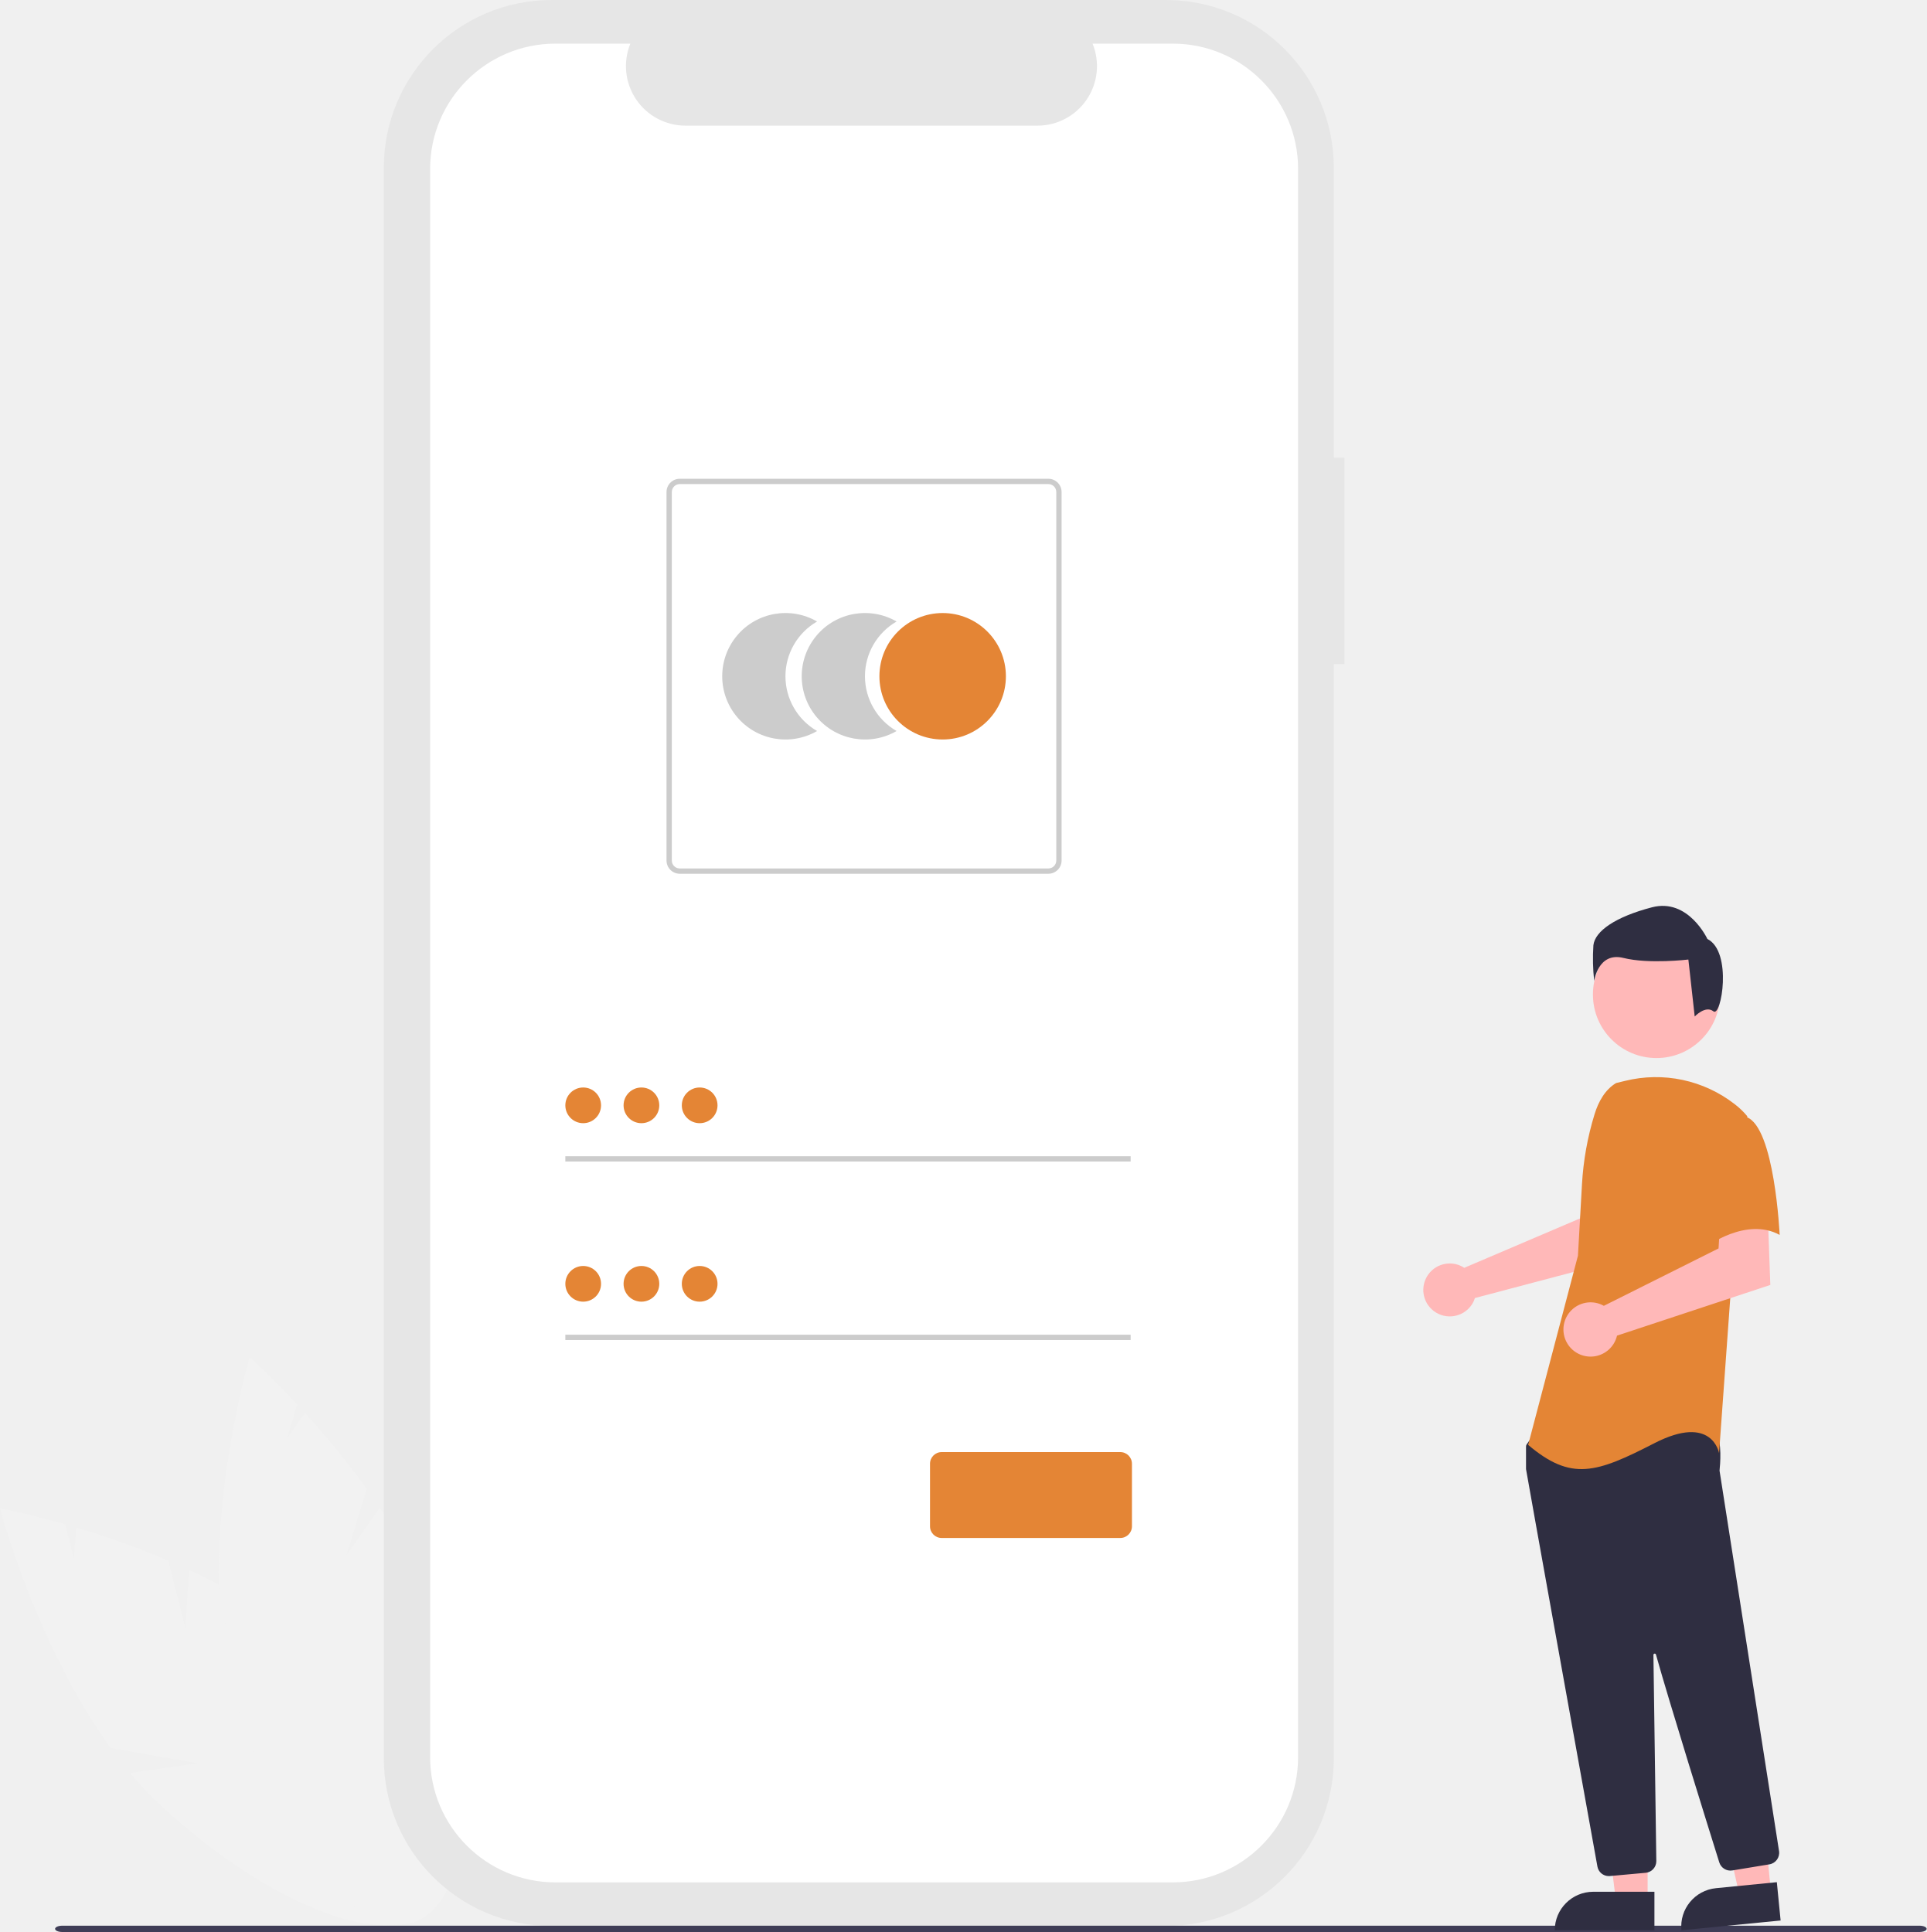
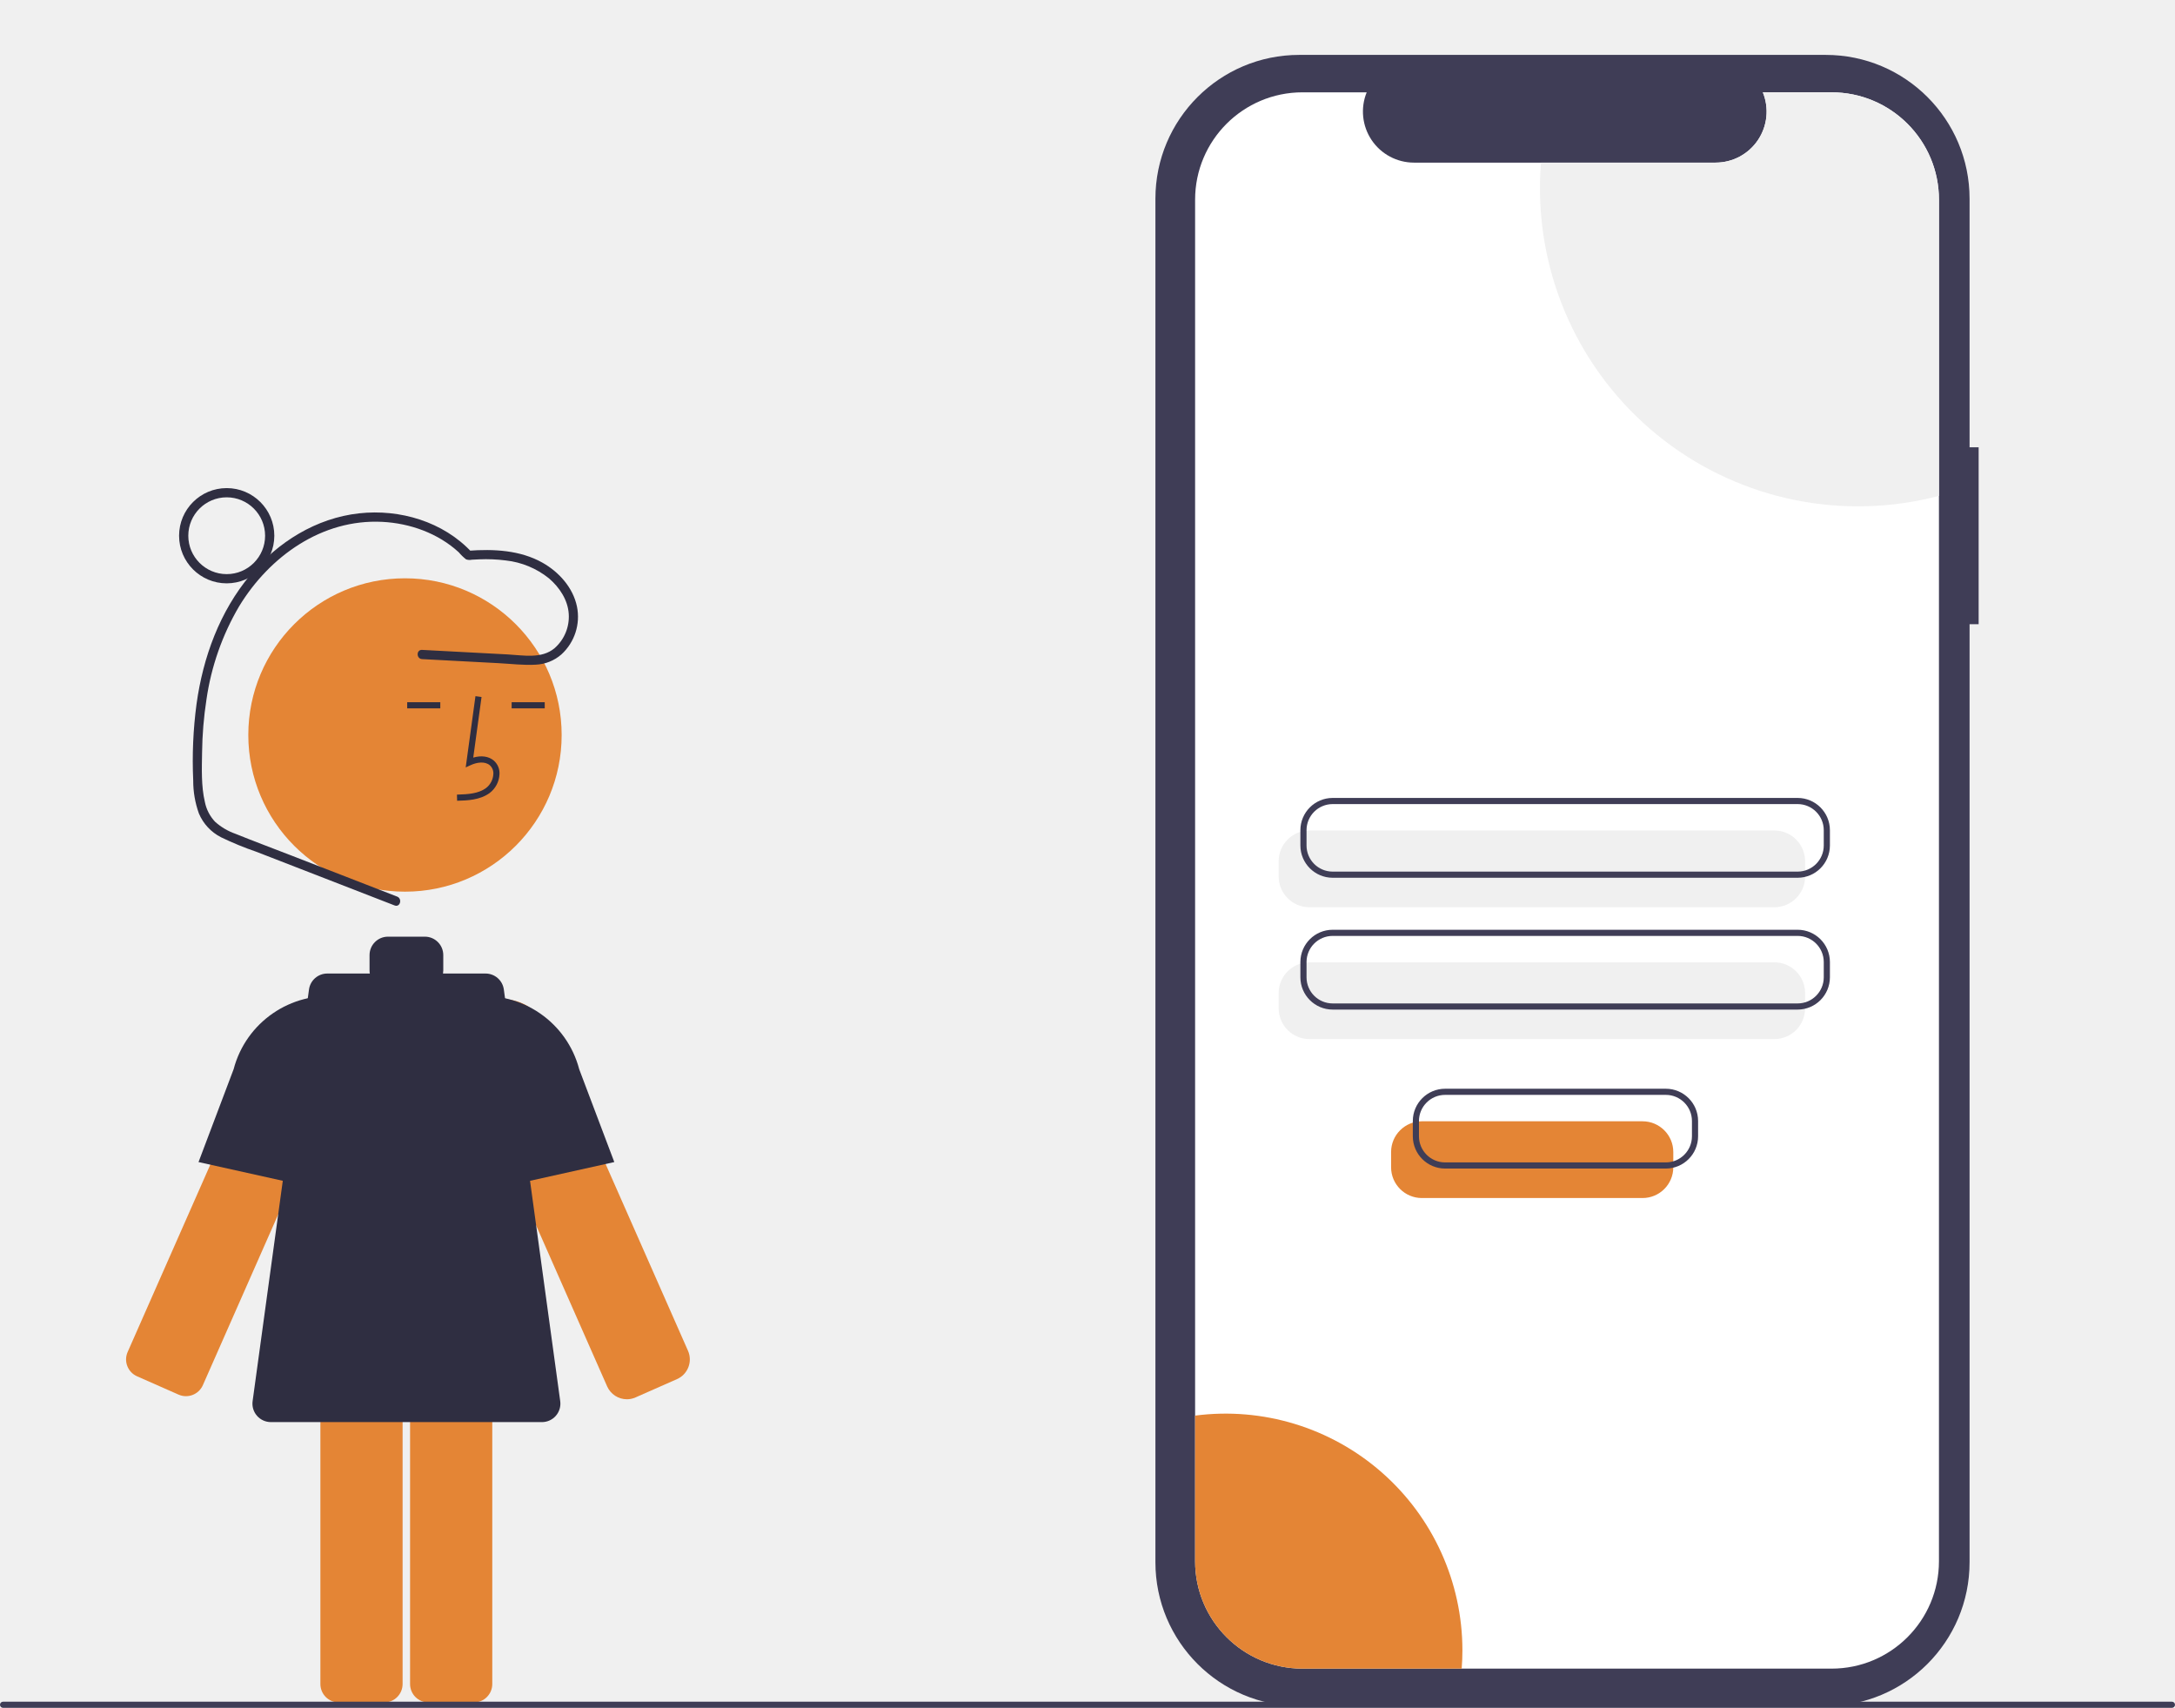
- <svg xmlns="http://www.w3.org/2000/svg" data-name="Layer 1" width="744.848" height="747.077" viewBox="0 0 744.848 747.077">
-   <path id="fa3b9e12-7275-481e-bee9-64fd9595a50d-1279" data-name="Path 1" d="M299.205,705.809l-6.56-25.872a335.967,335.967,0,0,0-35.643-12.788l-.828,12.024-3.358-13.247c-15.021-4.294-25.24-6.183-25.24-6.183s13.8,52.489,42.754,92.617l33.734,5.926-26.207,3.779a135.926,135.926,0,0,0,11.719,12.422c42.115,39.092,89.024,57.028,104.773,40.06s-5.625-62.412-47.74-101.5c-13.056-12.119-29.457-21.844-45.875-29.5Z" transform="translate(-227.576 -76.46149)" fill="#f2f2f2" />
-   <path id="bde08021-c30f-4979-a9d8-cb90b72b5ca2-1280" data-name="Path 2" d="M361.591,677.706l7.758-25.538a335.94,335.94,0,0,0-23.9-29.371l-6.924,9.865,3.972-13.076c-10.641-11.436-18.412-18.335-18.412-18.335s-15.315,52.067-11.275,101.384l25.815,22.51-24.392-10.312a135.919,135.919,0,0,0,3.614,16.694c15.846,55.234,46.731,94.835,68.983,88.451s27.446-56.335,11.6-111.569c-4.912-17.123-13.926-33.926-24.023-48.965Z" transform="translate(-227.576 -76.46149)" fill="#f2f2f2" />
-   <path id="b3ac2088-de9b-4f7f-bc99-0ed9705c1a9d-1281" data-name="Path 22" d="M747.327,253.445h-4.092v-112.1a64.883,64.883,0,0,0-64.883-64.883H440.845a64.883,64.883,0,0,0-64.883,64.883v615a64.883,64.883,0,0,0,64.883,64.883H678.352a64.883,64.883,0,0,0,64.882-64.883v-423.105h4.092Z" transform="translate(-227.576 -76.46149)" fill="#e6e6e6" />
-   <path id="b2715b96-3117-487c-acc0-20904544b5b7-1282" data-name="Path 23" d="M680.97,93.335h-31a23.02,23.02,0,0,1-21.316,31.714H492.589a23.02,23.02,0,0,1-21.314-31.714H442.319a48.454,48.454,0,0,0-48.454,48.454v614.107a48.454,48.454,0,0,0,48.454,48.454H680.97a48.454,48.454,0,0,0,48.454-48.454h0V141.788a48.454,48.454,0,0,0-48.454-48.453Z" transform="translate(-227.576 -76.46149)" fill="#fff" />
-   <path id="b06d66ec-6c84-45dd-8c27-1263a6253192-1283" data-name="Path 6" d="M531.234,337.965a24.437,24.437,0,0,1,12.23-21.174,24.45,24.45,0,1,0,0,42.345A24.434,24.434,0,0,1,531.234,337.965Z" transform="translate(-227.576 -76.46149)" fill="#ccc" />
-   <path id="e73810fe-4cf4-40cc-8c7c-ca544ce30bd4-1284" data-name="Path 7" d="M561.971,337.965a24.436,24.436,0,0,1,12.23-21.174,24.45,24.45,0,1,0,0,42.345A24.434,24.434,0,0,1,561.971,337.965Z" transform="translate(-227.576 -76.46149)" fill="#ccc" />
-   <circle id="a4813fcf-056e-4514-bb8b-e6506f49341f" data-name="Ellipse 1" cx="364.434" cy="261.502" r="24.45" fill="#e48535" />
-   <path id="bbe451c3-febc-41ba-8083-4c8307a2e73e-1285" data-name="Path 8" d="M632.872,414.33h-142.5a5.123,5.123,0,0,1-5.117-5.117v-142.5a5.123,5.123,0,0,1,5.117-5.117h142.5a5.123,5.123,0,0,1,5.117,5.117v142.5A5.123,5.123,0,0,1,632.872,414.33Zm-142.5-150.686a3.073,3.073,0,0,0-3.07,3.07v142.5a3.073,3.073,0,0,0,3.07,3.07h142.5a3.073,3.073,0,0,0,3.07-3.07v-142.5a3.073,3.073,0,0,0-3.07-3.07Z" transform="translate(-227.576 -76.46149)" fill="#ccc" />
-   <rect id="bb28937d-932f-4fdf-befe-f406e51091fe" data-name="Rectangle 1" x="218.562" y="447.102" width="218.552" height="2.047" fill="#ccc" />
-   <circle id="fcef55fc-4968-45b2-93bb-1a1080c85fc7" data-name="Ellipse 2" cx="225.464" cy="427.42" r="6.902" fill="#e48535" />
-   <rect id="ff33d889-4c74-4b91-85ef-b4882cc8fe76" data-name="Rectangle 2" x="218.562" y="516.118" width="218.552" height="2.047" fill="#ccc" />
-   <circle id="e8fa0310-b872-4adf-aedd-0c6eda09f3b8" data-name="Ellipse 3" cx="225.464" cy="496.437" r="6.902" fill="#e48535" />
-   <path d="M660.69,671.172H591.622a4.505,4.505,0,0,1-4.5-4.5v-24.208a4.505,4.505,0,0,1,4.5-4.5h69.068a4.505,4.505,0,0,1,4.5,4.5v24.208A4.505,4.505,0,0,1,660.69,671.172Z" transform="translate(-227.576 -76.46149)" fill="#e48535" />
-   <circle id="e12ee00d-aa4a-4413-a013-11d20b7f97f7" data-name="Ellipse 7" cx="247.978" cy="427.42" r="6.902" fill="#e48535" />
-   <circle id="f58f497e-6949-45c8-be5f-eee2aa0f6586" data-name="Ellipse 8" cx="270.492" cy="427.42" r="6.902" fill="#e48535" />
-   <circle id="b4d4939a-c6e6-4f4d-ba6c-e8b05485017d" data-name="Ellipse 9" cx="247.978" cy="496.437" r="6.902" fill="#e48535" />
-   <circle id="aff120b1-519b-4e96-ac87-836aa55663de" data-name="Ellipse 10" cx="270.492" cy="496.437" r="6.902" fill="#e48535" />
-   <path id="f1094013-1297-477a-ac57-08eac07c4bd5-1286" data-name="Path 88" d="M969.642,823.539H251.656c-1.537,0-2.782-.546-2.782-1.218s1.245-1.219,2.782-1.219H969.642c1.536,0,2.782.546,2.782,1.219S971.178,823.539,969.642,823.539Z" transform="translate(-227.576 -76.46149)" fill="#3f3d56" />
-   <path d="M792.253,565.923a10.094,10.094,0,0,1,1.411.787l44.852-19.143,1.601-11.815,17.922-.11-1.059,27.098-59.2,15.656a10.608,10.608,0,0,1-.447,1.208,10.235,10.235,0,1,1-5.079-13.682Z" transform="translate(-227.576 -76.46149)" fill="#ffb8b8" />
-   <polygon points="636.98 735.021 624.72 735.021 618.888 687.733 636.982 687.734 636.98 735.021" fill="#ffb8b8" />
-   <path d="M615.963,731.518h23.644a0,0,0,0,1,0,0v14.887a0,0,0,0,1,0,0H601.076a0,0,0,0,1,0,0v0A14.887,14.887,0,0,1,615.963,731.518Z" fill="#2f2e41" />
-   <polygon points="684.66 731.557 672.459 732.759 662.018 686.271 680.025 684.497 684.66 731.557" fill="#ffb8b8" />
-   <path d="M891.686,806.128h23.644a0,0,0,0,1,0,0v14.887a0,0,0,0,1,0,0H876.799a0,0,0,0,1,0,0v0A14.887,14.887,0,0,1,891.686,806.128Z" transform="translate(-303.0087 15.2906) rotate(-5.62529)" fill="#2f2e41" />
-   <circle cx="640.393" cy="384.574" r="24.561" fill="#ffb8b8" />
-   <path d="M849.556,801.919a4.471,4.471,0,0,1-4.415-3.697c-6.346-35.226-27.088-150.405-27.584-153.596a1.427,1.427,0,0,1-.016-.222v-8.588a1.489,1.489,0,0,1,.279-.872l2.74-3.838a1.478,1.478,0,0,1,1.144-.625c15.622-.732,66.784-2.879,69.256.209h0c2.482,3.104,1.605,12.507,1.404,14.36l.01.193,22.985,146.995a4.512,4.512,0,0,1-3.715,5.135l-14.356,2.365a4.521,4.521,0,0,1-5.025-3.093c-4.44-14.188-19.329-61.918-24.489-80.387a.499.499,0,0,0-.98.139c.258,17.605.881,62.523,1.096,78.037l.023,1.671a4.518,4.518,0,0,1-4.093,4.536l-13.844,1.258C849.836,801.914,849.695,801.919,849.556,801.919Z" transform="translate(-227.576 -76.46149)" fill="#2f2e41" />
-   <path id="ae7af94f-88d7-4204-9f07-e3651de85c05-1287" data-name="Path 99" d="M852.381,495.254c-4.286,2.548-6.851,7.23-8.323,11.995a113.681,113.681,0,0,0-4.884,27.159l-1.556,27.6-19.255,73.17c16.689,14.121,26.315,10.912,48.78-.639s25.032,3.851,25.032,3.851l4.492-62.258,6.418-68.032a30.164,30.164,0,0,0-4.861-4.674,49.658,49.658,0,0,0-42.442-8.995Z" transform="translate(-227.576 -76.46149)" fill="#e48535" />
-   <path d="M846.127,580.7a10.526,10.526,0,0,1,1.501.704l44.348-22.197.736-12.026,18.294-1.261.98,27.413L852.72,592.932a10.496,10.496,0,1,1-6.593-12.232Z" transform="translate(-227.576 -76.46149)" fill="#ffb8b8" />
-   <path id="a6768b0e-63d0-4b31-8462-9b2e0b00f0fd-1288" data-name="Path 101" d="M902.766,508.412c10.912,3.851,12.834,45.574,12.834,45.574-12.837-7.06-28.241,4.493-28.241,4.493s-3.209-10.912-7.06-25.032a24.53,24.53,0,0,1,5.134-23.106S891.854,504.558,902.766,508.412Z" transform="translate(-227.576 -76.46149)" fill="#e48535" />
-   <path id="bfd7963f-0cf8-4885-9d3a-2c00bccda2e3-1289" data-name="Path 102" d="M889.991,467.531c-3.06-2.448-7.235,2.002-7.235,2.002l-2.448-22.033s-15.301,1.833-25.093-.612-11.323,8.875-11.323,8.875a78.58,78.58,0,0,1-.306-13.771c.612-5.508,8.568-11.017,22.645-14.689S887.652,439.543,887.652,439.543C897.445,444.439,893.051,469.979,889.991,467.531Z" transform="translate(-227.576 -76.46149)" fill="#2f2e41" />
+ <svg xmlns="http://www.w3.org/2000/svg" data-name="Layer 1" width="708" height="555.867" viewBox="0 0 708 555.867">
+   <path id="b10fb2cf-c586-4c5f-9fbf-e678f5ffa3db-1277" data-name="Path 133" d="M890.465,679.515a211.722,211.722,0,0,1-46.196,37.27c-.392.241-.79.467-1.189.7l-27.639-24.463c.29-.27.612-.572.958-.905C836.992,672.563,939.229,535.838,946.042,502.544,945.572,505.317,952.189,614.094,890.465,679.515Z" transform="translate(-246 -172.0663)" fill="#f0f0f0" />
+   <path id="a32c10c7-75df-4179-a648-6a8d2a687209-1278" data-name="Path 134" d="M849.602,721.505c-.523.125-1.054.241-1.588.348l-20.735-18.353c.405-.141.879-.309,1.42-.496,8.897-3.15,35.394-12.66,61.764-23.492,28.334-11.644,56.533-24.8,62.598-33.227C951.76,648.244,911.686,707.622,849.602,721.505Z" transform="translate(-246 -172.0663)" fill="#f0f0f0" />
+   <path d="M890.082,317.646h-2.953V236.753a46.819,46.819,0,0,0-46.819-46.819H668.926a46.819,46.819,0,0,0-46.819,46.819v443.789a46.819,46.819,0,0,0,46.819,46.819H840.31a46.819,46.819,0,0,0,46.819-46.819V375.228h2.953Z" transform="translate(-246 -172.0663)" fill="#3f3d56" />
+   <path d="M877.163,237.074V680.217a34.957,34.957,0,0,1-34.969,34.957H669.984a34.954,34.954,0,0,1-34.957-34.957V237.074a34.954,34.954,0,0,1,34.957-34.957h20.898a16.619,16.619,0,0,0,15.383,22.88h98.181a16.601,16.601,0,0,0,15.384-22.88H842.193A34.957,34.957,0,0,1,877.163,237.074Z" transform="translate(-246 -172.0663)" fill="#fff" />
+   <path d="M823.595,467.355H672.228a10.011,10.011,0,0,1-10-10v-4.978a10.011,10.011,0,0,1,10-10h151.367a10.011,10.011,0,0,1,10,10v4.978A10.011,10.011,0,0,1,823.595,467.355Z" transform="translate(-246 -172.0663)" fill="#f0f0f0" />
+   <path d="M823.595,510.262H672.228a10.011,10.011,0,0,1-10-10v-4.978a10.011,10.011,0,0,1,10-10h151.367a10.011,10.011,0,0,1,10,10v4.978A10.011,10.011,0,0,1,823.595,510.262Z" transform="translate(-246 -172.0663)" fill="#f0f0f0" />
+   <path d="M831.166,457.759H679.8a10.512,10.512,0,0,1-10.5-10.5v-4.978a10.512,10.512,0,0,1,10.5-10.5h151.367a10.512,10.512,0,0,1,10.5,10.5v4.978A10.512,10.512,0,0,1,831.166,457.759Zm-151.367-23.978a8.51,8.51,0,0,0-8.5,8.5v4.978a8.51,8.51,0,0,0,8.5,8.5h151.367a8.51,8.51,0,0,0,8.5-8.5v-4.978a8.51,8.51,0,0,0-8.5-8.5Z" transform="translate(-246 -172.0663)" fill="#3f3d56" />
+   <path d="M831.166,500.666H679.8a10.512,10.512,0,0,1-10.5-10.5V485.189a10.512,10.512,0,0,1,10.5-10.5h151.367a10.512,10.512,0,0,1,10.5,10.5v4.978A10.512,10.512,0,0,1,831.166,500.666ZM679.8,476.689a8.51,8.51,0,0,0-8.5,8.5v4.978a8.51,8.51,0,0,0,8.5,8.5h151.367a8.51,8.51,0,0,0,8.5-8.5V485.189a8.51,8.51,0,0,0-8.5-8.5Z" transform="translate(-246 -172.0663)" fill="#3f3d56" />
+   <path d="M877.163,237.074V333.464A103.539,103.539,0,0,1,747.28,233.389q0-4.24.341-8.392h56.826a16.601,16.601,0,0,0,15.384-22.88H842.193A34.957,34.957,0,0,1,877.163,237.074Z" transform="translate(-246 -172.0663)" fill="#f0f0f0" />
+   <path d="M722.041,709.154c0,2.032-.076,4.038-.24,6.02H669.984a34.954,34.954,0,0,1-34.957-34.957v-47.4a77.073,77.073,0,0,1,87.013,76.337Z" transform="translate(-246 -172.0663)" fill="#e48535" />
+   <path d="M304.121,625.985a6.007,6.007,0,0,0,7.911-3.067l46.679-105.794a13.379,13.379,0,0,0-17.077-17.876h-0a13.199,13.199,0,0,0-6.75,5.78,13.649,13.649,0,0,0-.654,1.293l-46.679,105.794a6,6,0,0,0,3.067,7.912Z" transform="translate(-246 -172.0663)" fill="#e48535" />
+   <path d="M356.795,560.557l-46.172-10.261,11.428-30.232a31.95,31.95,0,0,1,34.299-23.628l.445.049Z" transform="translate(-246 -172.0663)" fill="#2f2e41" />
+   <path d="M450.055,627.498a7.028,7.028,0,0,1-6.412-4.177L396.964,517.527a14.381,14.381,0,0,1,25.609-12.997v-0a14.618,14.618,0,0,1,.703,1.388l46.679,105.794a7,7,0,0,1-3.579,9.23l-13.961,6.16-.007-.016A6.944,6.944,0,0,1,450.055,627.498Z" transform="translate(-246 -172.0663)" fill="#e48535" />
+   <path d="M385.485,591.169a6.007,6.007,0,0,0-6,6V720.183a6.007,6.007,0,0,0,6,6H400.245a6.007,6.007,0,0,0,6-6V597.169a6.007,6.007,0,0,0-6-6Z" transform="translate(-246 -172.0663)" fill="#e48535" />
+   <path d="M356.293,591.169a6.007,6.007,0,0,0-6,6V720.183a6.007,6.007,0,0,0,6,6h14.76a6.007,6.007,0,0,0,6-6V597.169a6.007,6.007,0,0,0-6-6Z" transform="translate(-246 -172.0663)" fill="#e48535" />
+   <circle cx="131.828" cy="239.224" r="51" fill="#e48535" />
+   <path d="M394.8,432.699c3.306-.092,7.42-.207,10.59-2.522a8.133,8.133,0,0,0,3.2-6.073,5.471,5.471,0,0,0-1.86-4.493c-1.656-1.399-4.073-1.727-6.678-.961l2.699-19.726-1.981-.271L397.596,421.843l1.655-.759c1.918-.88,4.552-1.328,6.188.055a3.515,3.515,0,0,1,1.153,2.896,6.147,6.147,0,0,1-2.381,4.528c-2.467,1.802-5.746,2.034-9.466,2.138Z" transform="translate(-246 -172.0663)" fill="#2f2e41" />
+   <rect x="166.55" y="228.559" width="10.772" height="2" fill="#2f2e41" />
+   <rect x="132.55" y="228.559" width="10.772" height="2" fill="#2f2e41" />
+   <path d="M428.362,628.119l-18.356-134a6,6,0,0,0-5.945-5.186H390.205a6.025,6.025,0,0,0,.09-1v-5a6,6,0,0,0-6-6h-12a6,6,0,0,0-6,6v5a6.025,6.025,0,0,0,.09,1H352.53a6,6,0,0,0-5.945,5.186l-18.356,134a6,6,0,0,0,5.944,6.814h88.244A6,6,0,0,0,428.362,628.119Z" transform="translate(-246 -172.0663)" fill="#2f2e41" />
+   <path d="M399.795,560.557V496.486l.445-.049a31.961,31.961,0,0,1,34.315,23.68l11.411,30.18Z" transform="translate(-246 -172.0663)" fill="#2f2e41" />
+   <path d="M375.26,463.882l-35.275-13.692c-5.768-2.239-11.569-4.41-17.307-6.726a19.726,19.726,0,0,1-6.662-3.926,13.09,13.09,0,0,1-3.321-6.427c-1.223-5.171-1.002-10.825-.915-16.102a122.699,122.699,0,0,1,1.422-17.241,83.286,83.286,0,0,1,10.65-30.38c9.893-16.232,26.937-28.444,46.543-27.469,9.077.451,18.206,3.708,24.949,9.914a15.751,15.751,0,0,0,2.355,2.282,3.268,3.268,0,0,0,1.876.126q1.234-.079,2.471-.121a51.043,51.043,0,0,1,8.566.359,27.121,27.121,0,0,1,14.13,5.867c3.37,2.899,6.112,6.992,6.395,11.54a13.66,13.66,0,0,1-4.614,11.151c-4.209,3.547-10.213,2.3-15.261,2.033l-18.494-.98-9.37-.496c-1.929-.102-1.924,2.898,0,3l24.905,1.319c4.002.212,8.127.732,12.132.492a13.574,13.574,0,0,0,8.333-3.352,16.628,16.628,0,0,0,5.037-15.601c-1.284-6.138-5.852-11.215-11.207-14.235-7.286-4.11-15.988-4.504-24.141-3.896l1.061.439c-9.222-9.898-23.349-14.077-36.61-12.615-14.002,1.544-26.456,9.356-35.404,20.038-9.976,11.909-15.413,26.76-17.527,42.03a139.839,139.839,0,0,0-1.082,24.88,31.35,31.35,0,0,0,1.852,10.751,15.39,15.39,0,0,0,7.225,7.746,103.398,103.398,0,0,0,11.468,4.711L342.436,454.344l25.528,9.909,6.498,2.522c1.801.699,2.581-2.201.798-2.893Z" transform="translate(-246 -172.0663)" fill="#2f2e41" />
+   <path d="M319.795,361.934a15.5,15.5,0,1,1,15.5-15.5A15.517,15.517,0,0,1,319.795,361.934Zm0-28a12.5,12.5,0,1,0,12.5,12.5A12.514,12.514,0,0,0,319.795,333.934Z" transform="translate(-246 -172.0663)" fill="#2f2e41" />
+   <rect x="528.177" y="440.815" width="42.237" height="42.237" transform="translate(147.6141 -410.7547) rotate(37.40978)" fill="#f0f0f0" />
+   <path d="M389.295,228.934a33.949,33.949,0,0,1,27.277,13.702l19.59-25.614-58.779-44.956-44.956,58.779,25.333,19.376A34.003,34.003,0,0,1,389.295,228.934Z" transform="translate(-246 -172.0663)" fill="#f0f0f0" />
+   <path d="M953,727.934H247a1,1,0,0,1,0-2H953a1,1,0,0,1,0,2Z" transform="translate(-246 -172.0663)" fill="#3f3d56" />
+   <path d="M780.687,562.003H708.825a10.011,10.011,0,0,1-10-10v-4.978a10.011,10.011,0,0,1,10-10h71.862a10.011,10.011,0,0,1,10,10v4.978A10.011,10.011,0,0,1,780.687,562.003Z" transform="translate(-246 -172.0663)" fill="#e48535" />
+   <path d="M788.259,552.407H716.397a10.512,10.512,0,0,1-10.5-10.5v-4.978a10.512,10.512,0,0,1,10.5-10.5h71.862a10.512,10.512,0,0,1,10.5,10.5v4.978A10.512,10.512,0,0,1,788.259,552.407Zm-71.862-23.978a8.51,8.51,0,0,0-8.5,8.5v4.978a8.51,8.51,0,0,0,8.5,8.5h71.862a8.51,8.51,0,0,0,8.5-8.5v-4.978a8.51,8.51,0,0,0-8.5-8.5Z" transform="translate(-246 -172.0663)" fill="#3f3d56" />
</svg>
